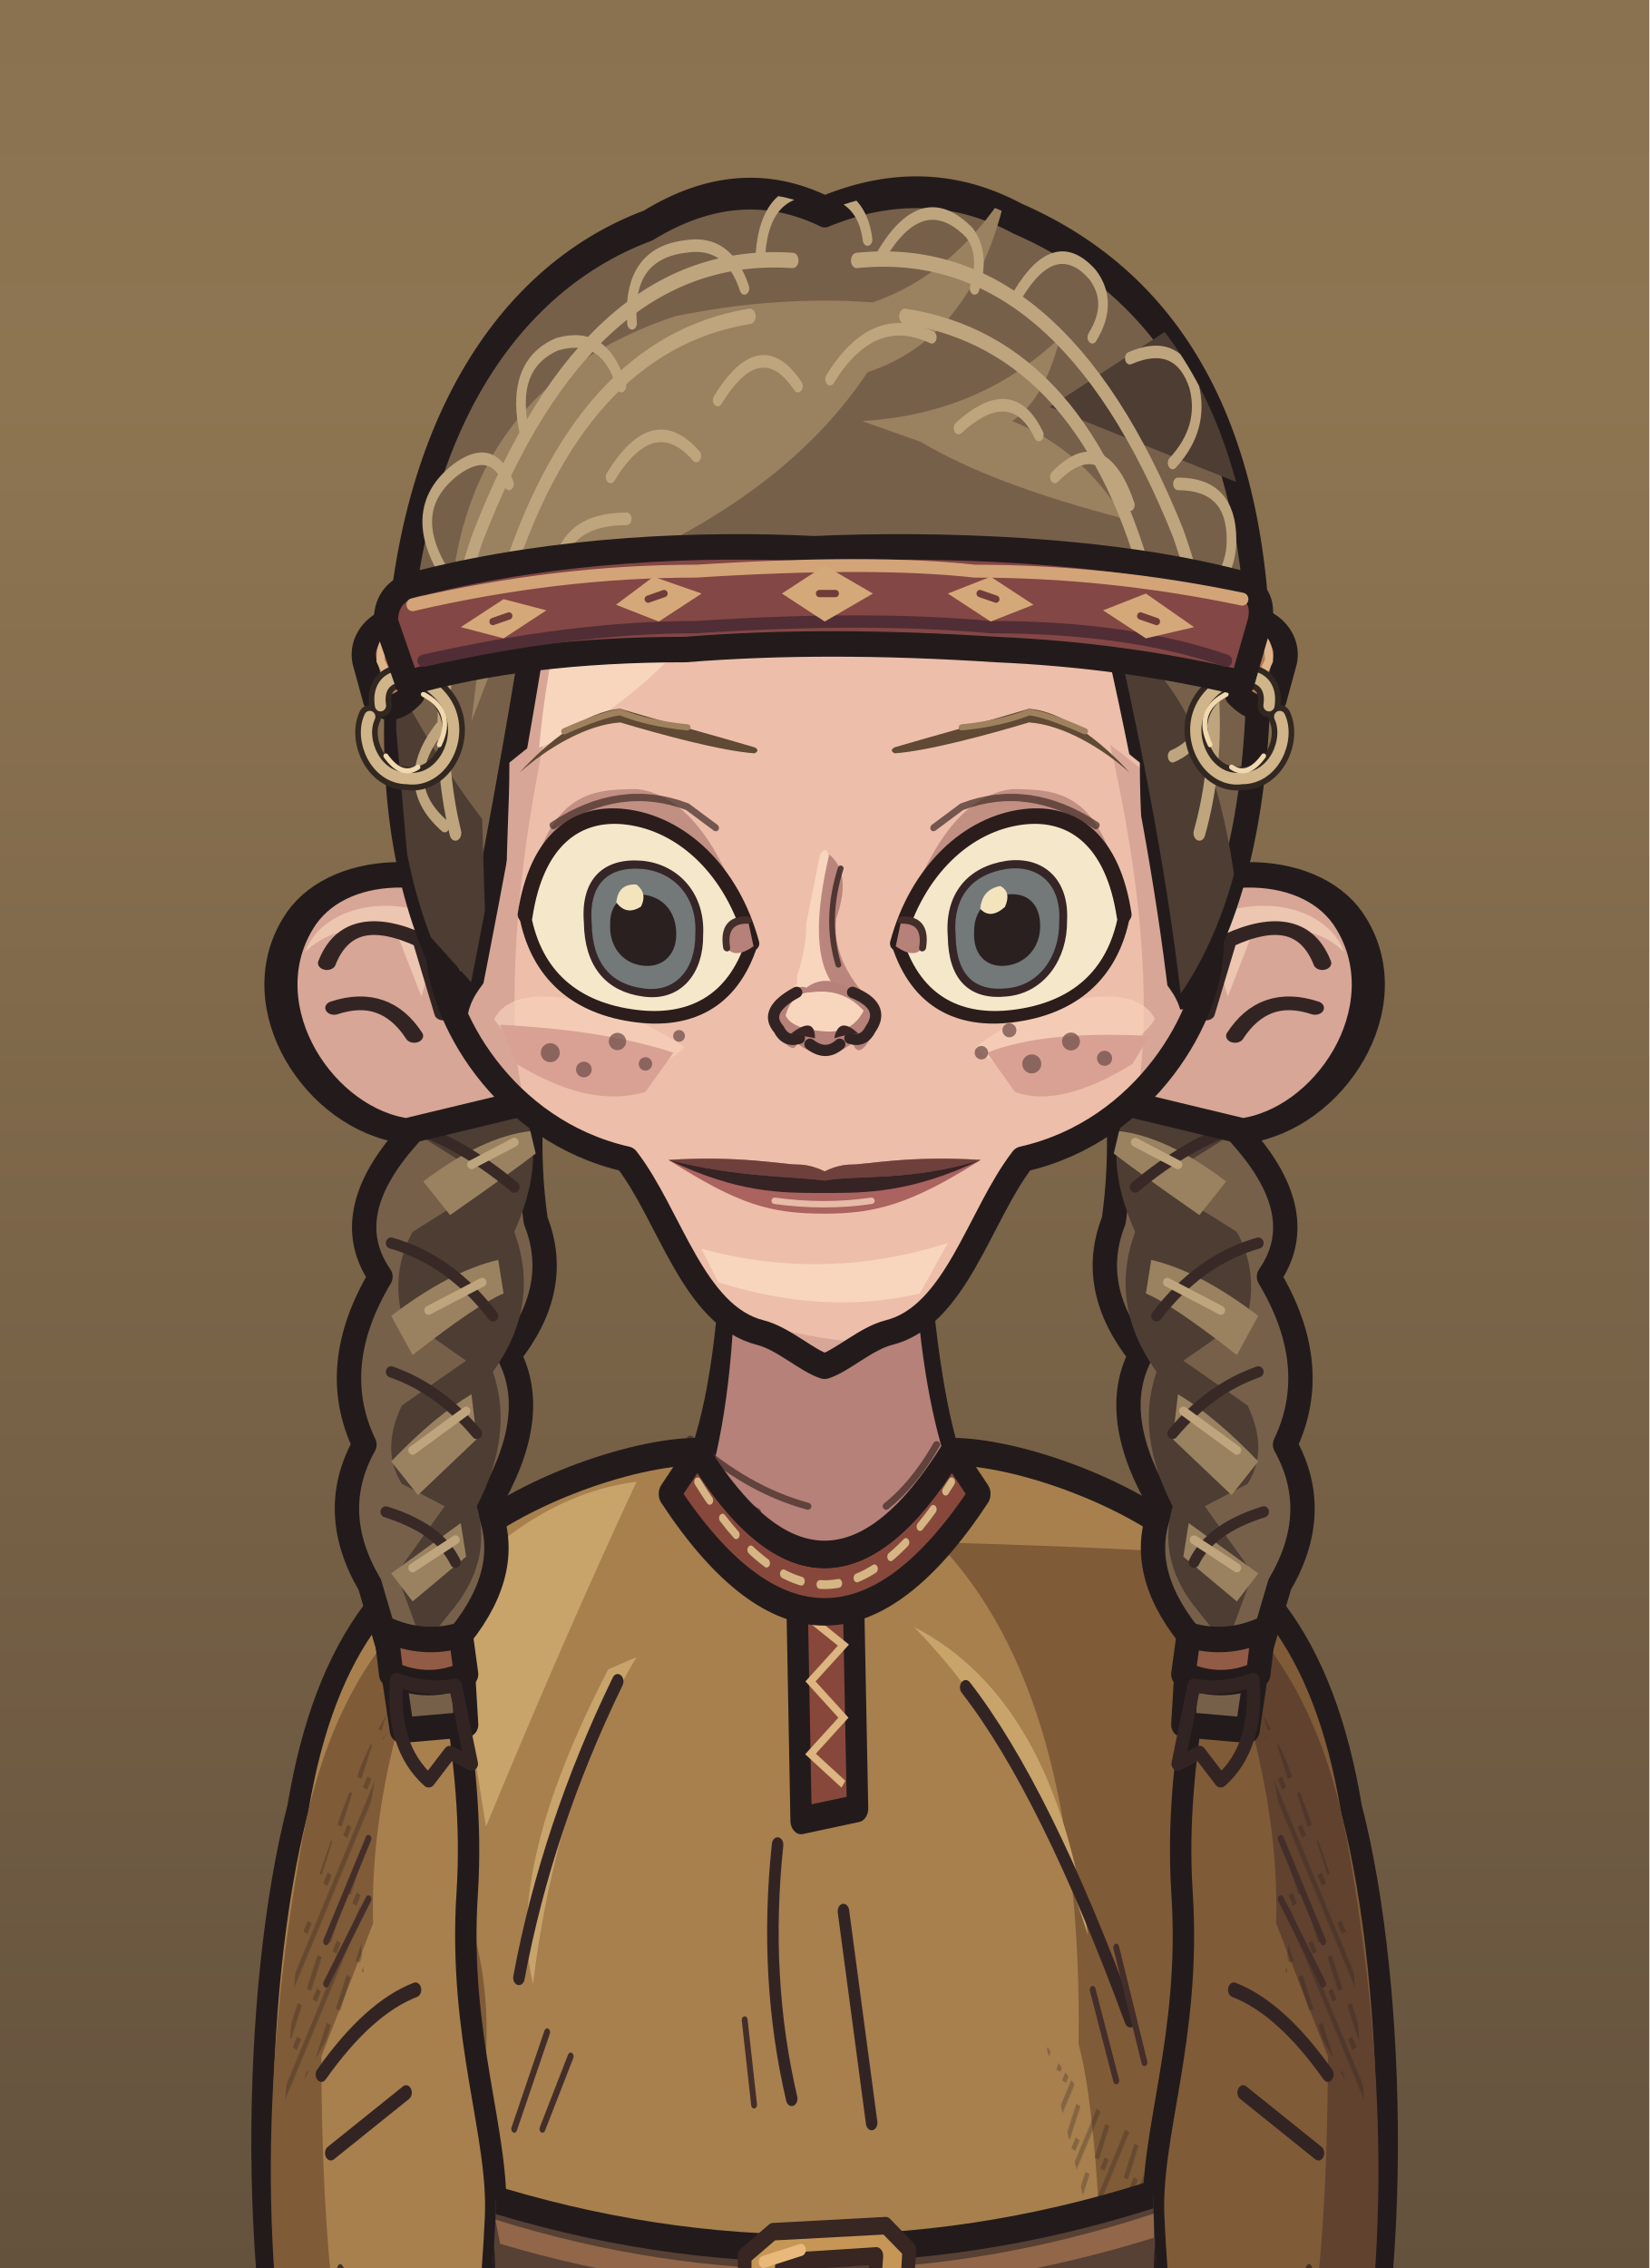
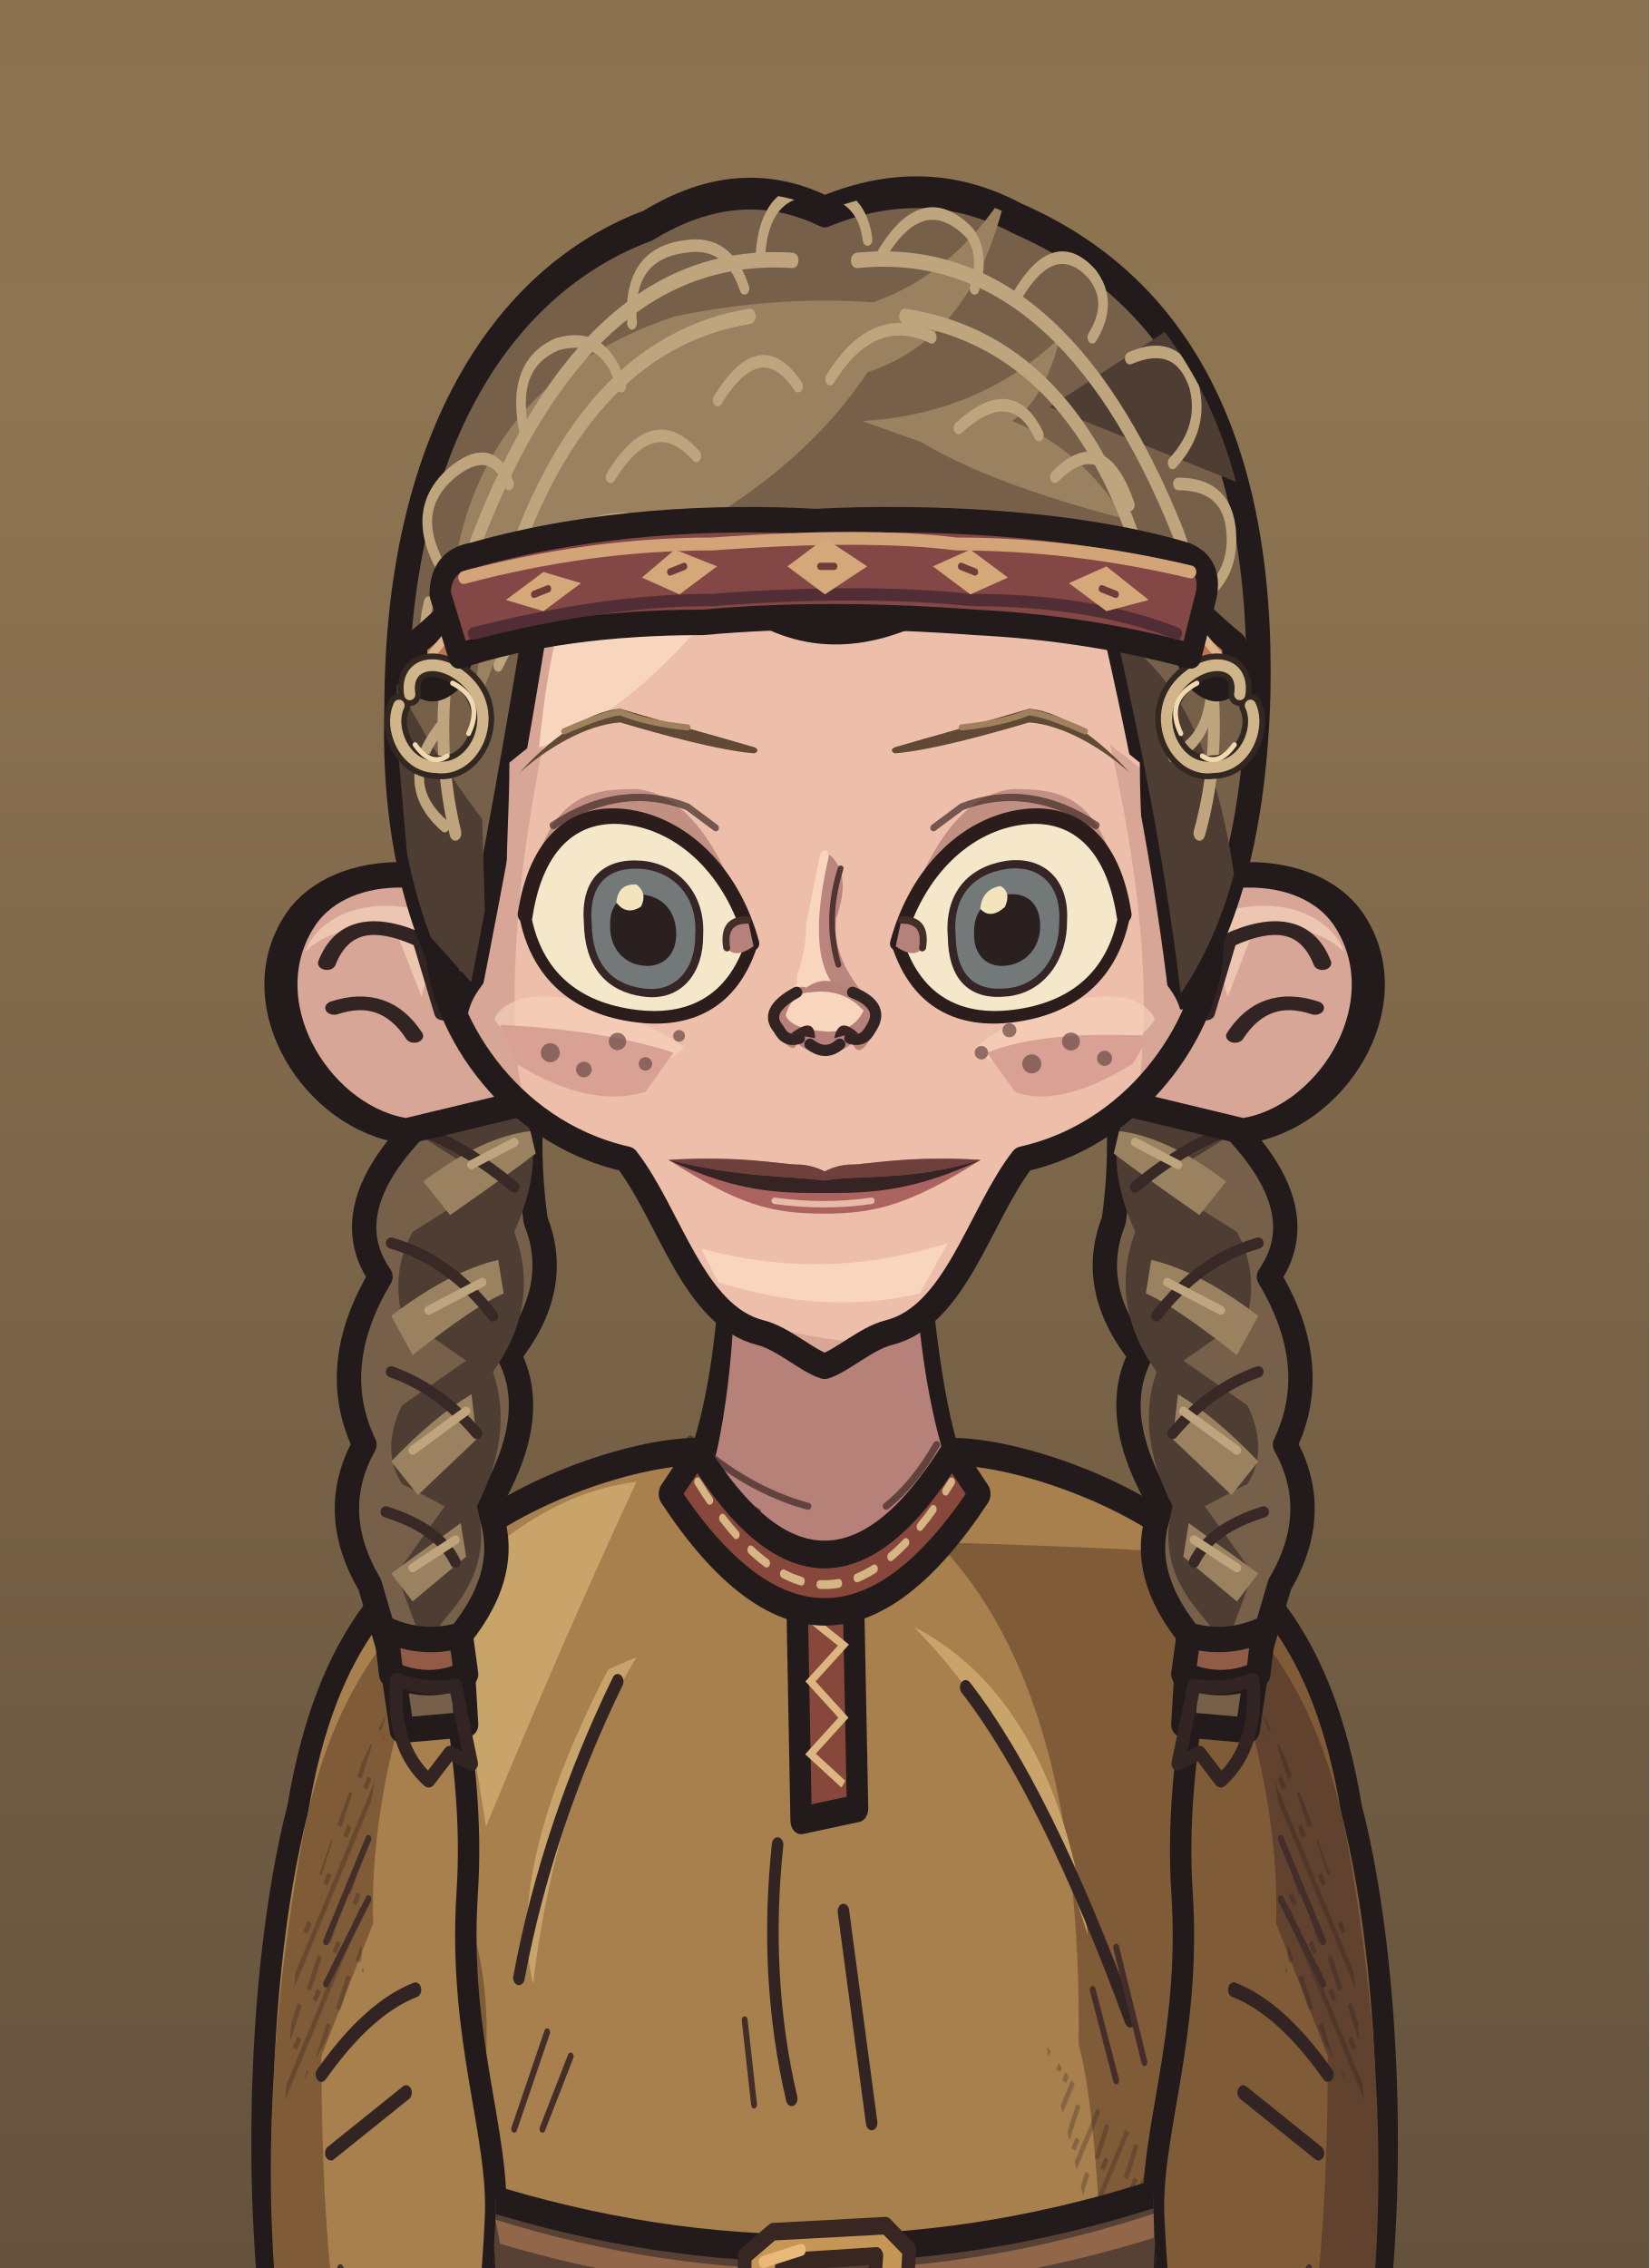
<svg xmlns="http://www.w3.org/2000/svg" xmlns:xlink="http://www.w3.org/1999/xlink" aria-labelledby="title" width="320" height="440" viewBox="0 0 320 440" role="img">
  <defs>
    <style>
      .edge {stroke:#231b1b;stroke-width:4.55;stroke-linecap:round;stroke-linejoin:round}
      .seam {fill:none;stroke:#332424;stroke-width:2.45;stroke-linecap:round;stroke-linejoin:round}
      .etch {fill:none;stroke:#442e2a;stroke-width:1.25;stroke-linecap:round}
      .hair-line {fill:none;stroke:#967661;stroke-width:1.45;stroke-linecap:round}
      .white {fill:#f5e7ca;stroke:#2a1d1c;stroke-width:2.65;stroke-linejoin:round}
      .label {fill:#efdfc1;font:600 20px Georgia,serif}
      .muted {fill:#b8aa96;font:13px 'Segoe UI',sans-serif}
      .section {fill:#dcbb8e;font:600 14px 'Segoe UI',sans-serif}
    </style>
    <linearGradient id="umber" x2="0" y2="1" gradientUnits="objectBoundingBox">
      <stop stop-color="#594639" />
      <stop offset=".56" stop-color="#8e7552" />
      <stop offset="1" stop-color="#3c3029" />
    </linearGradient>
    <linearGradient id="ash" x2="0" y2="1" gradientUnits="objectBoundingBox">
      <stop stop-color="#3b423d" />
      <stop offset=".56" stop-color="#7a7d67" />
      <stop offset="1" stop-color="#242b28" />
    </linearGradient>
    <linearGradient id="rose" x2="0" y2="1" gradientUnits="objectBoundingBox">
      <stop stop-color="#51404a" />
      <stop offset=".56" stop-color="#8a6972" />
      <stop offset="1" stop-color="#372c33" />
    </linearGradient>
    <pattern id="paper-grain" width="63" height="57" patternUnits="userSpaceOnUse">
      <path d="M1 16l2-1m21-4 5-2m16 7 6-1M12 32l3-1m16 11 4-1m20-14 4 1M4 51l5-1m41 0 9-2" fill="none" stroke="#231a1b" stroke-width=".85" opacity=".19" />
      <path d="M4 5l9-1m29 2 2-1M1 40l4-1m12 9 1-1m21-23 4-1m9 12 5-2" fill="none" stroke="#f0dbb5" stroke-width=".85" opacity=".23" />
      <path d="M16 19h.6m13-3h.7m28 6h.7m-39 15h.6m23 4h.6m-12 11h.7m29-39h.7" fill="none" stroke="#21191a" stroke-width="1.2" opacity=".28" stroke-linecap="round" />
    </pattern>
    <pattern id="ink-lines" width="7" height="9" patternUnits="userSpaceOnUse" patternTransform="rotate(28)">
      <path d="M1 -2V10m2.8-8 .6 6m1.9-1v5" stroke="#271d1d" stroke-width=".95" fill="none" opacity=".65" />
    </pattern>
    <radialGradient id="vignette" cx=".5" cy=".39" r=".72">
      <stop offset=".47" stop-color="#20191c" stop-opacity="0" />
      <stop offset="1" stop-color="#20191c" stop-opacity=".48" />
    </radialGradient>
    <g id="firs" fill="currentColor">
      <path d="M10 439Q15 379 12 300L9 220 15 146 15 54 19 80 21 147 28 230 25 326 29 439Z" />
      <path d="M17 169Q27 174 45 174L57 169 49 179 27 187 17 185                M18 194Q29 196 52 192L63 183 56 194 26 205 16 207                M15 225Q46 230 67 218L77 206 71 223 42 238 18 241                M17 252Q48 255 78 245L91 230 84 249 52 266 20 269                M14 282Q40 281 71 278L88 261 84 281 57 291 19 298                M19 312Q43 316 69 310L88 299 84 310 58 322 22 325" />
      <path d="M6 312 0 315V284L11 285M0 266 13 270V250L0 249M0 220 15 221 15 206 0 202                M0 180 16 181V167L0 165M0 141 15 150V138L0 133M0 112 17 127V118L0 104" />
      <path d="M64 440Q55 380 58 324L59 258 63 217 68 222 65 266 68 328 76 440Z                M63 291Q78 294 89 282L100 267 96 283 81 301 62 307                M63 323Q80 323 106 304L98 321 68 339                M63 316Q44 306 37 293L41 307 64 329Z" />
    </g>
    <g id="brambles" fill="none" stroke="currentColor" stroke-linecap="round" stroke-linejoin="round">
      <path stroke-width="3.8" d="M9 440Q13 401 21 380T26 333m-8 57Q39 375 43 352m-28 46Q6 377 0 376M41 440Q41 402 63 385m-20 44q26-6 39-30" />
      <path stroke-width="2" d="M23 364l14-13m-12 4-7-15m20 29 17-4m-15-1 1-11m13 49 2-17m2 14 18-5m-34 32q-12-10-17-10" />
    </g>
    <g id="night-scratches" fill="none" stroke="currentColor" stroke-width="1.2" stroke-linecap="round">
      <path d="M16 113q32-11 54-8m-30 9 16-3m184-40q19-4 44 1m-11 7 19 4                M24 335q33-3 68-16m-44 16 26-4m164-9q31 5 60-3m-39 8 38-3                M27 391q22-6 52-5m168 14q28-8 57-8m-40 11 24-4                M55 178l18-6m177 36 17 3m-12-4 17-1" />
    </g>
    <g id="shirt-setting">
      <rect width="320" height="440" fill="url(#umber)" />
      <path d="M50 217q24 8 64 1l-15 7-56 6m176-90q39-13 70-5l-26 4 28 2-64 6" fill="#856c54" opacity=".5" />
      <use xlink:href="#firs" style="color:#342827" opacity=".52" transform="translate(-26 8)" />
      <use xlink:href="#firs" style="color:#413128" opacity=".58" transform="translate(340 101) scale(-1 .81)" />
      <use xlink:href="#night-scratches" style="color:#dfbb87" opacity=".28" />
      <use xlink:href="#brambles" style="color:#291f22" opacity=".71" />
      <rect width="320" height="440" fill="url(#vignette)" />
      <rect width="320" height="440" fill="url(#paper-grain)" />
    </g>
    <g id="armor-setting">
      <rect width="320" height="440" fill="url(#ash)" />
      <path d="M42 173q49-4 68 3l-43 6 25 3-49 4m151 35q47 10 104-6l-26 14-62 8Z" fill="#707764" opacity=".48" />
      <use xlink:href="#firs" style="color:#27312c" opacity=".64" transform="translate(-36 30)" />
      <use xlink:href="#firs" style="color:#303833" opacity=".75" transform="translate(324 45) scale(-.86 1.03)" />
      <use xlink:href="#brambles" style="color:#252a27" opacity=".62" transform="translate(319 10) scale(-1 1)" />
      <use xlink:href="#night-scratches" style="color:#d8d8a9" opacity=".28" transform="translate(-2 21)" />
      <rect width="320" height="440" fill="url(#vignette)" />
      <rect width="320" height="440" fill="url(#paper-grain)" />
    </g>
    <g id="woman-setting">
      <rect width="320" height="440" fill="url(#rose)" />
      <path d="M44 235q40-4 76-1l-20 6-36 2 19 3-44 5m183-50q35 3 60-3l-24 9-31 2" fill="#775d65" opacity=".6" />
      <use xlink:href="#firs" style="color:#3b2b34" opacity=".58" transform="translate(-20 84) scale(.86 .91)" />
      <use xlink:href="#firs" style="color:#3d2e39" opacity=".68" transform="translate(327 54) scale(-.85 .98)" />
      <path d="M300 440q-2-82-6-173l-9-103 7-35 12 42 9 98 7 171Z                M294 195q-10-18-25-24l-15-1 13-4 11 2 18 15                M285 162q-13-22-34-27l-7 4 7-11 17 4 20 17                M303 242q-18-23-36-27l-13 3 15-9 11 2 21 15" fill="#3a2b33" opacity=".64" />
      <use xlink:href="#brambles" style="color:#2d2229" opacity=".8" transform="translate(12 6)" />
      <use xlink:href="#night-scratches" style="color:#e1b8a8" opacity=".28" transform="translate(0 7)" />
      <rect width="320" height="440" fill="url(#vignette)" />
      <rect width="320" height="440" fill="url(#paper-grain)" />
    </g>
    <pattern id="mail-rings" width="14" height="13" patternUnits="userSpaceOnUse" patternTransform="rotate(-7)">
      <path d="M-1 2q3-3 6 0 1 3-2 5Q0 8-1 5M6 2q3-3 6 0 1 3-2 5Q7 8 6 5M3 8q3-3 6 0 1 3-2 5-3 1-4-2M10 8q3-3 6 0" fill="none" stroke="#2d2c28" stroke-width="1.6" stroke-linecap="round" />
      <path d="M-.5 4q1.5-2 3-1m5 1q1.4-2 3-1M4 10q1.5-2 3-1m4 1q1.4-2 3-1" fill="none" stroke="#9a9b87" stroke-width="1.12" opacity=".78" stroke-linecap="round" />
    </pattern>
    <pattern id="armor-plates" width="47" height="24" patternUnits="userSpaceOnUse" patternTransform="translate(4 4) rotate(2)">
      <path d="M1 0l21 .7 1 18-3 3-17-1-1-4Zm24 1 19-1 2 15-3 7-19-2Z" fill="#85867a" stroke="#352e2a" stroke-width="1.75" stroke-linejoin="round" />
      <path d="M2 2l18 .2-.2 4L5 7 4 17Zm24 0 16-1 1 4-14 2-3 10Z" fill="#a9a58d" />
      <path d="M19 4l4 14-3 3-16-1 13-4Zm22 2 4 10-2 5-17-1 13-4Z" fill="#62655f" />
      <path d="M7 7l1-.5m6 12 3-2m16-7 5-1m-7 5 4-2" fill="none" stroke="#d0c0a0" stroke-width=".9" opacity=".76" />
      <path d="M6 12q2-2 2.7 1-1 2.2-2.7.5Zm12 1q1.8-2 2.4.6-1 2.6-2.5.8Zm11 1q1-2.2 2.8-1-.2 2.9-2.8 2.1Zm12-2q2.2-1.4 2.3.8-1 2.3-2.3.5Z" fill="#3c342d" />
    </pattern>
    <clipPath id="portrait-frame">
      <rect width="320" height="752" />
    </clipPath>
    <clipPath id="wardrobe-torso-mask">
      <path d="M133 273 C119 273 93 280 80 290 C77 305 86 322 84 346 C82 370 91 386 90 400 C89 418 82 476 57 622 Q160 641 263 622 C238 476 231 418 230 400 C229 386 238 370 236 346 C234 322 243 305 240 290 C227 280 201 273 187 273 Q160 307 133 273Z" />
    </clipPath>
    <clipPath id="wardrobe-sleeve-mask">
      <path d="M91 284 C69 291 54 304 48 332 C38 362 37 415 50 445 H92 L109 336Z" />
    </clipPath>
    <clipPath id="face-shape-clip">
      <path d="M 160 54 C 194 54 221 71 225 128 C 226 143 229 156 229 169 C 229 181 217.52 202 195.4 207 C 187.636 217 183.5 235 171.44 238 C 167.44 239 163.168 243 160 244 C 156.832 243 152.56 239 148.56 238 C 136.5 235 132.364 217 124.6 207 C 102.48 202 91 181 91 169 C 91 156 94 143 95 128 C 99 71 126 54 160 54 Z" />
    </clipPath>
    <clipPath id="face-features-eye-left">
      <path d="M-21 0 C-19 -13 -12 -19 -3 -19 C7 -19 16 -12 19.5 0 C16 11 8 15 -1 15 C-12 15 -19 10 -21 0Z" />
    </clipPath>
    <clipPath id="face-features-eye-right">
      <path d="M-21 0 C-19 -13 -12 -19 -3 -19 C7 -19 16 -12 19.5 0 C16 11 8 15 -1 15 C-12 15 -19 10 -21 0Z" />
    </clipPath>
    <clipPath id="face-features-nose-bridge">
      <path d="M154 144H167V179L172 185V187H149V185L154 179Z" />
    </clipPath>
    <mask id="hair-face-opening" maskUnits="userSpaceOnUse" x="0" y="0" width="320" height="440">
      <rect fill="white" x="0" y="0" width="320" height="440" />
      <g clip-path="url(#face-shape-clip)">
        <path d="M103.7 136.2C110.5 130.664 117.5 125.182 123.5 124.782C130.5 126.882 141.5 129.882 149 131.664Q160 139.664 171 131.664C178.5 129.882 189.5 126.882 196.5 124.782C202.5 125.182 209.5 130.664 216.3 136.2C216.3 145.2 216.9 149 216.9 166C216.9 175 224 175 224 184V300H96V184C96 175 103.1 175 103.1 166C103.1 149 103.7 145.2 103.7 136.2Z" fill="black" />
      </g>
    </mask>
    <clipPath id="hair-crown-clip">
      <path d="M93 176Q79 159 80 133C80 96 99 72 127 64Q144 56 160 62Q179 56 196 63C226 73 242 95 241 131Q240 159 226.5 174Q223 151 214 121Q196 108 177 119 Q157 126 141 115 Q123 108 106 121Q101 145 93 176Z" />
    </clipPath>
    <clipPath id="full-costume-hands-clip">
      <rect x="0" y="447" width="320" height="305" />
    </clipPath>
  </defs>
  <svg width="320" height="440" viewBox="81.938 380.67 156.125 214.671" overflow="hidden">
    <rect width="320" height="752" fill="url(#umber)" />
    <g data-part="child-figure" transform="translate(160 731) scale(0.53) translate(-160 -661)">
      <g data-part="full-costume">
        <ellipse cx="160" cy="661" rx="98" ry="10" fill="#261f20" opacity=".5" />
        <g transform="matrix(1 0 0 .76 0 105.6)">
          <g>
            <g transform="translate(9 0)">
              <path d="M99 689Q119 683 138 691L142 718Q139 728 120 729H86Q72 728 77 717Q82 708 99 704Z" fill="#654939" class="edge" />
              <path d="M86 718Q108 706 137 711L139 720Q110 730 83 724Z" fill="#87624a" />
              <path d="M101 711L103 700Q115 704 136 707" class="etch" />
              <path d="M83 725Q108 731 137 724" class="seam" />
            </g>
          </g>
          <g transform="translate(320 0) scale(-1 1)">
            <g transform="translate(9 0)">
              <path d="M99 689Q119 683 138 691L142 718Q139 728 120 729H86Q72 728 77 717Q82 708 99 704Z" fill="#654939" class="edge" />
              <path d="M86 718Q108 706 137 711L139 720Q110 730 83 724Z" fill="#87624a" />
              <path d="M101 711L103 700Q115 704 136 707" class="etch" />
              <path d="M83 725Q108 731 137 724" class="seam" />
            </g>
          </g>
        </g>
      </g>
      <g clip-path="url(#portrait-frame)">
        <g data-part="neck">
          <g id="face-shape-neck">
            <path d="M 144 219 Q 143 249 137 263 Q 130 270 114 278 L 131 301 189 301 206 278 Q 190 270 183 263 Q 178 250 176 219 Z" fill="#e0b09f" class="edge" />
            <path d="M 144 224 176 224 Q 177 247 182 262 Q 178 275 160 277 Q 142 275 139 266 Q 144 249 144 224 Z" fill="#b68179" />
            <path d="M 136 257 q 10 9 21 12 m -16 -3 7 4 m 32 -12 q -4 7 -9 11" class="etch" opacity=".75" />
          </g>
        </g>
        <g data-part="wardrobe" transform="matrix(0.84 0 0 1.08 25.6 -35.6)">
          <path d="M91 284 C69 291 54 304 48 332 C38 362 37 415 50 445 H92 L109 336Z" fill="#a8804e" class="edge" />
          <path d="M49 337 Q56 308 80 294 Q63 326 64 351 L53 373 Q53 421 64 444 H50 Q35 397 49 337Z" fill="#805b37" />
          <path d="M48 354 Q59 326 68 315 Q59 342 62 359 L45 383Z" fill="url(#ink-lines)" opacity=".44" />
          <path d="M53 376 q10 -11 20 -14 m-18 27 16 -10 M52 414 q4 11 13 21" class="seam" />
          <path d="M54 354 l9 -17 m-9 24 9 -14 m-6 61 10 13" class="etch" />
          <g clip-path="url(#wardrobe-sleeve-mask)">
            <path d="M44 437Q71 444 97 437V445H44Z" fill="#805b37" />
            <path d="M44 437Q71 444 97 437" fill="none" stroke="#60422f" stroke-width="2" />
          </g>
          <g transform="translate(320 0) scale(-1 1)">
            <path d="M91 284 C69 291 54 304 48 332 C38 362 37 415 50 445 H92 L109 336Z" fill="#805b37" class="edge" />
            <path d="M49 337 Q56 308 80 294 Q63 326 64 351 L53 373 Q53 421 64 444 H50 Q35 397 49 337Z" fill="#60422f" />
            <path d="M48 354 Q59 326 68 315 Q59 342 62 359 L45 383Z" fill="url(#ink-lines)" opacity=".44" />
            <path d="M53 376 q10 -11 20 -14 m-18 27 16 -10 M52 414 q4 11 13 21" class="seam" />
            <path d="M54 354 l9 -17 m-9 24 9 -14 m-6 61 10 13" class="etch" />
            <g clip-path="url(#wardrobe-sleeve-mask)">
              <path d="M44 437Q71 444 97 437V445H44Z" fill="#805b37" />
              <path d="M44 437Q71 444 97 437" fill="none" stroke="#60422f" stroke-width="2" />
            </g>
          </g>
          <path d="M133 273 C119 273 93 280 80 290 C77 305 86 322 84 346 C82 370 91 386 90 400 C89 418 82 476 57 622 Q160 641 263 622 C238 476 231 418 230 400 C229 386 238 370 236 346 C234 322 243 305 240 290 C227 280 201 273 187 273 Q160 307 133 273Z" fill="#a8804e" />
          <g data-part="torso" clip-path="url(#wardrobe-torso-mask)">
            <path d="M80 296 Q99 280 120 278 Q105 303 88 335Z" fill="#c8a46b" />
            <path d="M184 288 Q227 289 240 290 L268 632 H213 Q226 405 214 371 Q215 313 184 288Z" fill="#805b37" />
            <path d="M81 344 Q91 359 87 381 L72 402 L64 359Z" fill="#805b37" />
            <path d="M207 371 Q223 390 235 386 L234 416 L220 412Z" fill="url(#ink-lines)" opacity=".42" />
            <path d="M120 307 Q103 329 98 361 Q92 342 114 309Z M179 302 Q209 314 216 353 Q203 321 179 302Z" fill="#c8a46b" />
            <path d="M133 412Q124 460 113 617Q100 602 133 412Z M174 418Q185 444 197 619Q183 606 174 418Z" fill="#c8a46b" opacity=".68" />
            <path d="M134 423Q120 480 113 610 M158 447Q157 490 150 612" class="etch" />
            <path d="M62 615Q160 634 258 615" class="seam" />
            <path d="M116 311 Q101 335 95 360 M190 312 Q207 329 225 367 M150 338 q-3 22 3 42 m11 -31 6 35 M184 420q5 12 6 24" class="seam" />
            <path d="M101 369 l-7 16 m12 -12 -6 12 M222 355 l6 19 m-11 -12 5 15 M143 367 l2 14 m65 44 4 13" class="etch" />
            <path d="M154 292h12l1 40-12 2Z" fill="#87483b" class="edge" />
            <path d="M156 300l8 5-7 6 7 6-7 6 7 5" fill="none" stroke="#ddb581" stroke-width="1.4" />
            <path d="M133 273 Q160 307 187 273 L193 280 Q160 319 127 280Z" fill="#87483b" class="edge" />
            <path d="M133 278 Q160 312 187 278" fill="none" stroke="#d6b585" stroke-width="1.45" stroke-dasharray="4 4" stroke-linecap="round" />
          </g>
          <path d="M133 273 C119 273 93 280 80 290 C77 305 86 322 84 346 C82 370 91 386 90 400 C89 418 82 476 57 622 Q160 641 263 622 C238 476 231 418 230 400 C229 386 238 370 236 346 C234 322 243 305 240 290 C227 280 201 273 187 273 Q160 307 133 273Z" fill="none" class="edge" />
          <g data-part="belt" clip-path="url(#wardrobe-torso-mask)">
            <path d="M87 396 Q160 414 233 395 L232 413 Q160 430 88 414Z" fill="#574034" class="edge" />
            <path d="M90 400 Q160 417 230 399 L230 403 Q160 420 91 404Z" fill="#916649" />
            <path d="M92 410 Q160 426 228 409" fill="none" stroke="#bd9369" stroke-width="1.35" stroke-dasharray="3 3" stroke-linecap="round" />
            <path d="M149 402l24 -1 5 4-1 13-5 4-24 -1-5 -4v-11Z M151 407l-1 9 20 1 1 -11Z" fill="#c69657" fill-rule="evenodd" stroke="#372621" stroke-width="2.9" stroke-linejoin="round" />
            <path d="M156 412l16 -1m-25 -4 8 -2" fill="none" stroke="#e9b97b" stroke-width="2" stroke-linecap="round" />
          </g>
        </g>
        <g id="hair-braid" transform="matrix(0.956 0 0 1 7.059 0)">
          <g transform="translate(0 10)">
            <path d="M220 155C232 169 227 181 238 193Q251 207 243 218q10 16 3 30 7 12-1 25l-4 13-2 13-12-1 1-16q-10-12-5-23-10-16-4-27-10-12-5-24C218 181 208 169 220 155Z" fill="#77604a" class="edge" />
            <path d="M229 184Q235 188 237 192l-15 9 15 9q4 7 2 15l-12 8 12 8q4 8 0 14l-8 4 9 12-5 13-5-6q-8-9-5-19-7-13-3-24-9-12-4-25-7-15 0-24Z" fill="#4d3d33" />
            <path d="M215 192q9 1 20 9l-5 6q-12-8-16-11Zm6 23q9 2 20 10l-4 7q-12-9-17-11Zm5 24q7 4 15 12l-5 6-11-10Zm2 23 13 9-4 5-10-8Z" fill="#9a8160" />
            <path d="M218 202q10-8 20-11m-16 34q8-10 19-13m-16 34q7-8 16-11m-12 34q3-6 13-9" fill="none" stroke="#382927" stroke-width="2" stroke-linecap="round" stroke-linejoin="round" />
            <path d="M218 194l8 4m-2 21 10 5m-7 18 10 7m-8 16 8 5" fill="none" stroke="#bea57d" stroke-width="1.6" stroke-linecap="round" stroke-linejoin="round" />
            <path d="M228 282q7 2 14-1l-1 8q-7 3-14 0Z" fill="#925b45" class="edge" />
            <path d="M229 291q5 1 11-1 1 12-6 18l-4-5-4 2Z" fill="#4d3d33" class="seam" />
          </g>
          <g transform="translate(320 0) scale(-1 1)">
            <g transform="translate(0 10)">
              <path d="M220 155C232 169 227 181 238 193Q251 207 243 218q10 16 3 30 7 12-1 25l-4 13-2 13-12-1 1-16q-10-12-5-23-10-16-4-27-10-12-5-24C218 181 208 169 220 155Z" fill="#77604a" class="edge" />
              <path d="M229 184Q235 188 237 192l-15 9 15 9q4 7 2 15l-12 8 12 8q4 8 0 14l-8 4 9 12-5 13-5-6q-8-9-5-19-7-13-3-24-9-12-4-25-7-15 0-24Z" fill="#4d3d33" />
              <path d="M215 192q9 1 20 9l-5 6q-12-8-16-11Zm6 23q9 2 20 10l-4 7q-12-9-17-11Zm5 24q7 4 15 12l-5 6-11-10Zm2 23 13 9-4 5-10-8Z" fill="#9a8160" />
              <path d="M218 202q10-8 20-11m-16 34q8-10 19-13m-16 34q7-8 16-11m-12 34q3-6 13-9" fill="none" stroke="#382927" stroke-width="2" stroke-linecap="round" stroke-linejoin="round" />
              <path d="M218 194l8 4m-2 21 10 5m-7 18 10 7m-8 16 8 5" fill="none" stroke="#bea57d" stroke-width="1.6" stroke-linecap="round" stroke-linejoin="round" />
              <path d="M228 282q7 2 14-1l-1 8q-7 3-14 0Z" fill="#925b45" class="edge" />
              <path d="M229 291q5 1 11-1 1 12-6 18l-4-5-4 2Z" fill="#4d3d33" class="seam" />
            </g>
          </g>
        </g>
        <g id="face-shape">
          <g id="face-shape-ears">
            <g transform="translate(101 179) scale(-1.3 1)">
              <path d="M -4 -15 C 7 -26 22 -25 27 -14 C 34 1 24 21 12 23 L -4 18 Z" fill="#d7a696" class="edge" />
              <path d="M 7 -15 C 16 -20 24 -16 26 -9 C 22 -14 16 -14 13 -11 L 10 -1 Z" fill="#f8d6be" opacity=".66" />
              <path d="M 23 -7 Q 20 -17 10 -11 L 7 2 M 22 1 Q 15 -2 11 6" class="seam" />
            </g>
            <g transform="translate(219 179) scale(1.3 1)">
              <path d="M -4 -15 C 7 -26 22 -25 27 -14 C 34 1 24 21 12 23 L -4 18 Z" fill="#d7a696" class="edge" />
              <path d="M 7 -15 C 16 -20 24 -16 26 -9 C 22 -14 16 -14 13 -11 L 10 -1 Z" fill="#f8d6be" opacity=".66" />
              <path d="M 23 -7 Q 20 -17 10 -11 L 7 2 M 22 1 Q 15 -2 11 6" class="seam" />
            </g>
          </g>
          <path d="M 160 54 C 194 54 221 71 225 128 C 226 143 229 156 229 169 C 229 181 217.52 202 195.4 207 C 187.636 217 183.5 235 171.44 238 C 167.44 239 163.168 243 160 244 C 156.832 243 152.56 239 148.56 238 C 136.5 235 132.364 217 124.6 207 C 102.48 202 91 181 91 169 C 91 156 94 143 95 128 C 99 71 126 54 160 54 Z" fill="#edbeaa" />
          <g clip-path="url(#face-shape-clip)">
            <path d="M 70 141 Q 104 91 123 84 Q 102 148 105 189 Q 110 231 160 239 Q 192 244 211 214 Q 223 186 211 133 Q 235 151 250 174 L 250 265 70 265 Z" fill="#d8a697" />
            <path d="M 109 133.5 Q 114 80 142 79 Q 173 70 195 88 Q 174 79 152 93 Q 130 126 109 133.5 Z" fill="#f8d6be" />
            <g transform="translate(160 0) scale(-1 1)">
              <path d="M 25 187 C 37 179 55 174 59 182 C 55 189 34 196 25 187 Z" fill="#f8d6be" opacity=".605" />
              <path d="M 27 188 Q 39 184 58 183 L 55 190 Q 42 198 32 195 Z" fill="#d9a194" />
            </g>
            <g transform="translate(160 0) scale(1 1)">
              <path d="M 27 187 C 37 179 55 174 59 182 C 55 189 34 196 27 187 Z" fill="#f8d6be" opacity=".605" />
              <path d="M 29 188 Q 39 184 58 185 L 55 190 Q 42 198 34 195 Z" fill="#d9a194" />
            </g>
            <path d="M 92 183 Q 99 211 120 232 L 132 247 119 248 Q 98 234 85 212 Z M 229 184 Q 224 217 203 241 L 193 250 209 247 Q 230 233 240 211 Z" fill="url(#ink-lines)" opacity=".14" />
            <path d="M 138 223 Q 160 229 182 222 L 177 231 Q 160 235 141 229 Z" fill="#f8d6be" />
            <circle cx="111" cy="188" r="1.7" fill="#76534e" opacity=".78" />
            <circle cx="117" cy="191" r="1.4" fill="#76534e" opacity=".78" />
            <circle cx="123" cy="186" r="1.55" fill="#76534e" opacity=".78" />
            <circle cx="128" cy="190" r="1.2" fill="#76534e" opacity=".78" />
            <circle cx="134" cy="185" r="1.05" fill="#76534e" opacity=".78" />
            <circle cx="188" cy="188" r="1.2" fill="#76534e" opacity=".78" />
            <circle cx="193" cy="184" r="1.25" fill="#76534e" opacity=".78" />
            <circle cx="197" cy="190" r="1.7" fill="#76534e" opacity=".78" />
            <circle cx="204" cy="186" r="1.6" fill="#76534e" opacity=".78" />
            <circle cx="210" cy="189" r="1.35" fill="#76534e" opacity=".78" />
          </g>
          <path d="M 160 54 C 194 54 221 71 225 128 C 226 143 229 156 229 169 C 229 181 217.52 202 195.4 207 C 187.636 217 183.5 235 171.44 238 C 167.44 239 163.168 243 160 244 C 156.832 243 152.56 239 148.56 238 C 136.5 235 132.364 217 124.6 207 C 102.48 202 91 181 91 169 C 91 156 94 143 95 128 C 99 71 126 54 160 54 Z" fill="none" class="edge" />
        </g>
        <g clip-path="url(#face-shape-clip)">
          <g data-part="eyes">
            <g transform="matrix(1 0.12 0 1.04 127.5 166)">
              <path d="M-21 0 C-18 -22 -9 -23 -1 -24 Q12 -24 19.5 0Z" fill="#b68179" opacity=".78" />
              <path d="M-16 -16 Q-4 -25 8 -22 L13 -19" class="etch" opacity=".72" />
              <path d="M-21 0 C-19 -13 -12 -19 -3 -19 C7 -19 16 -12 19.5 0 C16 11 8 15 -1 15 C-12 15 -19 10 -21 0Z" class="white" style="stroke-width:2.15" />
              <g clip-path="url(#face-features-eye-left)">
                <g transform="translate(0 0) scale(1 1)">
                  <path d="M-9.8 0 C-10.4 -7 -6.6 -10.9 0 -11.1 C6.1 -11.2 10.5 -7 10.1 -.3 C10.2 5.9 6.4 11 0 10.8 C-6.1 10.7 -9.7 7.2 -9.8 0Z" fill="#737879" stroke="#352526" stroke-width="1.4" />
                  <path d="M-5.8 -.2C-5.9-3.8-3.5-6 .1-6 3.8-6 6-3.6 6 .1 6 3.9 3.3 6.3-.2 6.2-3.9 6.1-6 3.3-5.8-.2Z" fill="#2a2020" />
                  <path d="M-4.7-4.1Q-4.4-7.4-1.1-7.6 .9-6.3-.3-3.9-2.9-2-4.7-4.1Z" fill="#f3e4bd" />
                </g>
              </g>
              <path d="M-21 0 C-19 -13 -12 -19 -3 -19 C7 -19 16 -12 19.5 0" fill="none" stroke="#2a1d1c" stroke-width="2.65" stroke-linecap="round" />
              <path d="M18.8 -3.8 Q14.2 -3.4 15 1.4 Q16.5 3.2 19.8 .6Z" fill="#b68179" />
              <path d="M18.8 -3.8 Q14.2 -3.4 15 1.4" class="etch" />
            </g>
            <g transform="matrix(-1 0.12 0 1.04 192.5 166)">
              <path d="M-21 0 C-18 -22 -9 -23 -1 -24 Q12 -24 19.5 0Z" fill="#b68179" opacity=".78" />
              <path d="M-16 -16 Q-4 -25 8 -22 L13 -19" class="etch" opacity=".72" />
              <path d="M-21 0 C-19 -13 -12 -19 -3 -19 C7 -19 16 -12 19.5 0 C16 11 8 15 -1 15 C-12 15 -19 10 -21 0Z" class="white" style="stroke-width:2.15" />
              <g clip-path="url(#face-features-eye-right)">
                <g transform="translate(0 0) scale(-1 1)">
                  <path d="M-9.8 0 C-10.4 -7 -6.6 -10.9 0 -11.1 C6.1 -11.2 10.5 -7 10.1 -.3 C10.2 5.9 6.4 11 0 10.8 C-6.1 10.7 -9.7 7.2 -9.8 0Z" fill="#737879" stroke="#352526" stroke-width="1.4" />
                  <path d="M-5.8 -.2C-5.9-3.8-3.5-6 .1-6 3.8-6 6-3.6 6 .1 6 3.9 3.3 6.3-.2 6.2-3.9 6.1-6 3.3-5.8-.2Z" fill="#2a2020" />
                  <path d="M-4.7-4.1Q-4.4-7.4-1.1-7.6 .9-6.3-.3-3.9-2.9-2-4.7-4.1Z" fill="#f3e4bd" />
                </g>
              </g>
              <path d="M-21 0 C-19 -13 -12 -19 -3 -19 C7 -19 16 -12 19.5 0" fill="none" stroke="#2a1d1c" stroke-width="2.65" stroke-linecap="round" />
              <path d="M18.8 -3.8 Q14.2 -3.4 15 1.4 Q16.5 3.2 19.8 .6Z" fill="#b68179" />
              <path d="M18.8 -3.8 Q14.2 -3.4 15 1.4" class="etch" />
            </g>
          </g>
          <g data-part="brows">
            <g transform="matrix(1 0 0 1 127.5 135)">
              <path d="M-22 3 C-17 -2.536 -10 -8.018 -4 -8.418 C3 -6.318 14 -3.318 20 -1.536 Q21 -1 20 -0.464 C14 -0.882 3 -3.882 -4 -5.982 C-10 -5.582 -17 -1.464 -22 3Z" fill="#604935" />
              <path d="M-14 -4.4 Q-7 -7.5 -4 -7.8 Q1 -5.8 8 -5.1" fill="none" stroke="#a0815e" stroke-width="1.1" stroke-linecap="round" />
            </g>
            <g transform="matrix(-1 0 0 1 192.5 135)">
              <path d="M-22 3 C-17 -2.536 -10 -8.018 -4 -8.418 C3 -6.318 14 -3.318 20 -1.536 Q21 -1 20 -0.464 C14 -0.882 3 -3.882 -4 -5.982 C-10 -5.582 -17 -1.464 -22 3Z" fill="#604935" />
              <path d="M-14 -4.4 Q-7 -7.5 -4 -7.8 Q1 -5.8 8 -5.1" fill="none" stroke="#a0815e" stroke-width="1.1" stroke-linecap="round" />
            </g>
          </g>
          <g data-part="nose" transform="translate(160 160) scale(.82 .82) translate(-160 -160)">
            <g clip-path="url(#face-features-nose-bridge)">
              <path d="M159 151 Q161 148 161 154 Q157 169 162 177 L158 183 152 182 Q156 174 156 166Z" fill="#f8d6be" />
              <path d="M161 151 Q166 155 162.5 165 Q161.5 174 170 183 L167 187 161 178 Q156.5 170 161 151Z" fill="#b68179" opacity=".93" />
              <path d="M163.5 154 Q160 165 163 175" class="etch" opacity=".9" />
            </g>
            <path d="M156 180 Q160 177 165 180 C167 180 166.09 180 168.5 182 Q172.5 186 170.5 190 Q167.5 196 166.09 192 Q160 197 153.91 192 Q153.5 195 149.5 190 Q147.5 186 151.5 183 Q154 179 156 180Z" fill="#b68179" />
            <path d="M157 181 Q164 180 168.5 185 Q165.95 190 160 189.5 Q152.775 189 151.5 186 Q153 181 157 181Z" fill="#f8d6be" />
            <path d="M153.91 181 Q146.5 185 150.0 189 Q151.5 192 154.5 191 M166.09 181 Q173.5 184 170.0 189 Q168.5 192 165.5 191" class="seam" />
            <path d="M152.65 190 q5.25 -4 5.25 1 q-5.25 -1 -5.25 -1Z M162.1 191 q1 -5 5.25 -1 q-2 0 -5.25 1Z" fill="#3b2524" />
            <path d="M156.8 192.3 Q160.25 195 163.3 192.3" class="seam" />
          </g>
          <g data-part="mouth" transform="translate(160 160) scale(.82 .82) translate(-160 -160)">
            <path d="M126 217.5 C141.3 216.5 151 218.5 154 218.5 Q157 218.5 160 220.0 Q163 218.5 166 218.5 C169 218.5 178.7 216.5 194 217.5 C178.7 227.2 171 229.2 160 229.2 C148 229.2 141.3 227.2 126 217.5Z" fill="#aa635f" />
            <path d="M126 217.5 C141.3 216.5 151 218.5 154 218.5 Q157 218.5 160 220.0 Q163 218.5 166 218.5 C169 218.5 178.7 216.5 194 217.5 C178.7 222.25 167 220.7 160 222 C153 221 141.3 221.4 126 217.5Z" fill="#56322f" opacity=".72" />
            <path d="M126 217.5 C141.3 221.4 153 221 160 222 C167 220.7 178.7 222.25 194 217.5 C178.7 224.7 169 224.7 160 224.7 C150 224.7 141.3 224.7 126 217.5Z" fill="#362324" />
            <path d="M149.12 226.4 Q160 227.9 170.2 226.4" fill="none" stroke="#f8d6be" stroke-width="1.4" stroke-linecap="round" opacity=".76" />
          </g>
        </g>
        <g id="hair-front">
          <g mask="url(#hair-face-opening)">
            <g transform="matrix(0.956 0 0 1.247 7.059 -39.529)">
              <path d="M93 176Q79 159 80 133C80 96 99 72 127 64Q144 56 160 62Q179 56 196 63C226 73 242 95 241 131Q240 159 226.5 174Q223 151 214 121Q196 108 177 119 Q157 126 141 115 Q123 108 106 121Q101 145 93 176Z" fill="#77604a" class="edge" />
              <g clip-path="url(#hair-crown-clip)">
                <path d="M91 112q6-26 41-35 19-3 37-2 15-4 25-16-6 21-26 26-13 15-39 25l-28 11-7 14 3-19Zm76-20q22-1 37-12-3 9-9 12 13 4 21 14-25-5-38-11Z" fill="#9a8160" />
                <path d="M79 128q8 12 17 21l1 26-14-12Zm123-38 26-13 13 25Z M210 121q22 7 27 39l-11 21Z" fill="#4d3d33" />
                <path d="M154 69Q116 67 95 109Q85 132 91 151M146 77Q114 81 100 116 M166 69Q204 66 226 108Q237 132 230 151M175 77Q209 81 221 117" fill="none" stroke="#bea57d" stroke-width="2.2" stroke-linecap="round" stroke-linejoin="round" />
                <path d="M90 115q-9-10 1-16 7-4 10 2m3-7q-3-10 6-13 9-2 12 6m2-9q-1-10 10-11 8-1 11 6m3-5q1-10 12-9 7 1 8 7m2 3q8-11 17-4 3 3 1 8m8 1q7-9 14-3 4 4 0 9m7 3q9-3 12 4 2 6-4 11m1 3q10 0 10 8 0 5-5 8M93 128q-10-1-7-10m13 9q6-10 15-6m-4-7q1-8 13-8m-3-6q8-10 16-3m4-8q8-10 15-2m6-1q8-10 19-6m5 13q10-7 15 1m3 6q9-7 14 4m6 20q9 0 9 8-1 6-7 8M89 150q-9-6-1-14" fill="none" stroke="#bea57d" stroke-width="1.8" stroke-linecap="round" stroke-linejoin="round" />
              </g>
            </g>
          </g>
        </g>
        <g id="headgear-child_rus_browband">
-           <g transform="matrix(0.956 0 0 1 7.059 1)">
+           <g transform="matrix(0.956 0 0 1 7.059 -3.854)" data-part="headband-attachments">
            <g>
-               <path d="M236 110 C241 108 247 112 246 117 L244 124 Q241 127 237 123 L235 117 Z" fill="#b87653" class="edge" />
-               <path d="M238 113 Q243 111 243 117 L241 121" fill="none" stroke="#deb58a" stroke-width="1.5" stroke-linecap="round" />
-               <path d="M243 125 C244 119 237 118 232 123 C226 129 231 139 238 138 C244 138 247 131 245 127" fill="none" stroke="#322821" stroke-width="4.2" stroke-linecap="round" />
-               <path d="M243 125 C244 119 237 118 232 123 C226 129 231 139 238 138 C244 138 247 131 245 127" fill="none" stroke="#d0b58a" stroke-width="2.1" stroke-linecap="round" />
-               <path d="M235 123 Q229 126 232 132 M236 136 q3 2 6-2" fill="none" stroke="#f1d8ae" stroke-width="0.9" stroke-linecap="round" />
+               <path d="M226.6 108 Q226.567 111 236.535 118.854 L236.535 124.854Q233.535 128.854 229.535 124.854Q226.567 119 226.6 115Z" fill="#b87653" class="edge" />
+               <path d="M226.6 111 Q226.567 113 233.535 120.854" fill="none" stroke="#deb58a" stroke-width="1.5" stroke-linecap="round" />
+               <g transform="translate(-5.465 2.854)">
+                 <path d="M243 125 C244 119 237 118 232 123 C226 129 231 139 238 138 C244 138 247 131 245 127" fill="none" stroke="#322821" stroke-width="4.2" stroke-linecap="round" />
+                 <path d="M243 125 C244 119 237 118 232 123 C226 129 231 139 238 138 C244 138 247 131 245 127" fill="none" stroke="#d0b58a" stroke-width="2.1" stroke-linecap="round" />
+                 <path d="M235 123 Q229 126 232 132 M236 136 q3 2 6-2" fill="none" stroke="#f1d8ae" stroke-width="0.9" stroke-linecap="round" />
+               </g>
            </g>
            <g transform="translate(320 0) scale(-1 1)">
-               <path d="M236 110 C241 108 247 112 246 117 L244 124 Q241 127 237 123 L235 117 Z" fill="#b87653" class="edge" />
-               <path d="M238 113 Q243 111 243 117 L241 121" fill="none" stroke="#deb58a" stroke-width="1.5" stroke-linecap="round" />
-               <path d="M243 125 C244 119 237 118 232 123 C226 129 231 139 238 138 C244 138 247 131 245 127" fill="none" stroke="#322821" stroke-width="4.2" stroke-linecap="round" />
-               <path d="M243 125 C244 119 237 118 232 123 C226 129 231 139 238 138 C244 138 247 131 245 127" fill="none" stroke="#d0b58a" stroke-width="2.1" stroke-linecap="round" />
-               <path d="M235 123 Q229 126 232 132 M236 136 q3 2 6-2" fill="none" stroke="#f1d8ae" stroke-width="0.9" stroke-linecap="round" />
-             </g>
+               <path d="M226.6 108 Q226.567 111 236.535 118.854 L236.535 124.854Q233.535 128.854 229.535 124.854Q226.567 119 226.6 115Z" fill="#b87653" class="edge" />
+               <path d="M226.6 111 Q226.567 113 233.535 120.854" fill="none" stroke="#deb58a" stroke-width="1.5" stroke-linecap="round" />
+               <g transform="translate(-5.465 2.854)">
+                 <path d="M243 125 C244 119 237 118 232 123 C226 129 231 139 238 138 C244 138 247 131 245 127" fill="none" stroke="#322821" stroke-width="4.2" stroke-linecap="round" />
+                 <path d="M243 125 C244 119 237 118 232 123 C226 129 231 139 238 138 C244 138 247 131 245 127" fill="none" stroke="#d0b58a" stroke-width="2.1" stroke-linecap="round" />
+                 <path d="M235 123 Q229 126 232 132 M236 136 q3 2 6-2" fill="none" stroke="#f1d8ae" stroke-width="0.9" stroke-linecap="round" />
+               </g>
+             </g>
+           </g>
+           <g transform="matrix(0.838 0 0 1 25.976 -3.854)" data-part="forehead-band">
            <path d="M78 110 Q78 104 85 103 C110 97 137 96 158 97 C181 96 213 97 237 103 Q243 105 241 111 L238 121 Q216 116 192 115 Q160 113 134 115 Q104 115 82 121 Z" fill="#834745" class="edge" />
            <path d="M83 107 Q110 101 136 101 Q169 99 188 101 Q213 101 238 106" fill="none" stroke="#d2a477" stroke-width="2.3" stroke-linecap="round" />
            <path d="M85 117 Q113 111 136 111 Q168 109 191 111 Q217 111 235 117" fill="none" stroke="#512d35" stroke-width="2.2" stroke-linecap="round" />
            <path d="M92 111 l8-5 8 2 -8 5 Z M121 107 l7-5 9 3 -8 5 Z M152 105 l8-5 9 5 -9 5 Z M183 105 l8-3 8 5 -8 3 Z M212 108 l8-3 9 6 -9 2 Z" fill="#d5a879" />
            <path d="M98 110 l3-1 m26-3 3-1 m29 0 3 0 m27 0 3 1 m27 3 3 1" fill="none" stroke="#713b3a" stroke-width="1.3" stroke-linecap="round" />
          </g>
        </g>
      </g>
      <g data-part="handheld-equipment">
        <g transform="matrix(1 0 0 .76 0 105.6)">
          <g data-part="hands" clip-path="url(#full-costume-hands-clip)">
            <g>
              <path d="M70 441 Q69 454 70 464 Q72 474 85.5 473Q107 473 105 460 L102 442Z" fill="#edbeaa" class="edge" data-part="hand" />
              <path d="M85.5 458Q100 454 104 460 M77 464q5 4 8 3" class="etch" />
            </g>
            <g transform="translate(320 0) scale(-1 1)">
              <path d="M70 441 Q69 454 70 464 Q72 474 85.5 473Q107 473 105 460 L102 442Z" fill="#edbeaa" class="edge" data-part="hand" />
              <path d="M85.5 458Q100 454 104 460 M77 464q5 4 8 3" class="etch" />
            </g>
          </g>
        </g>
      </g>
    </g>
  </svg>
</svg>
